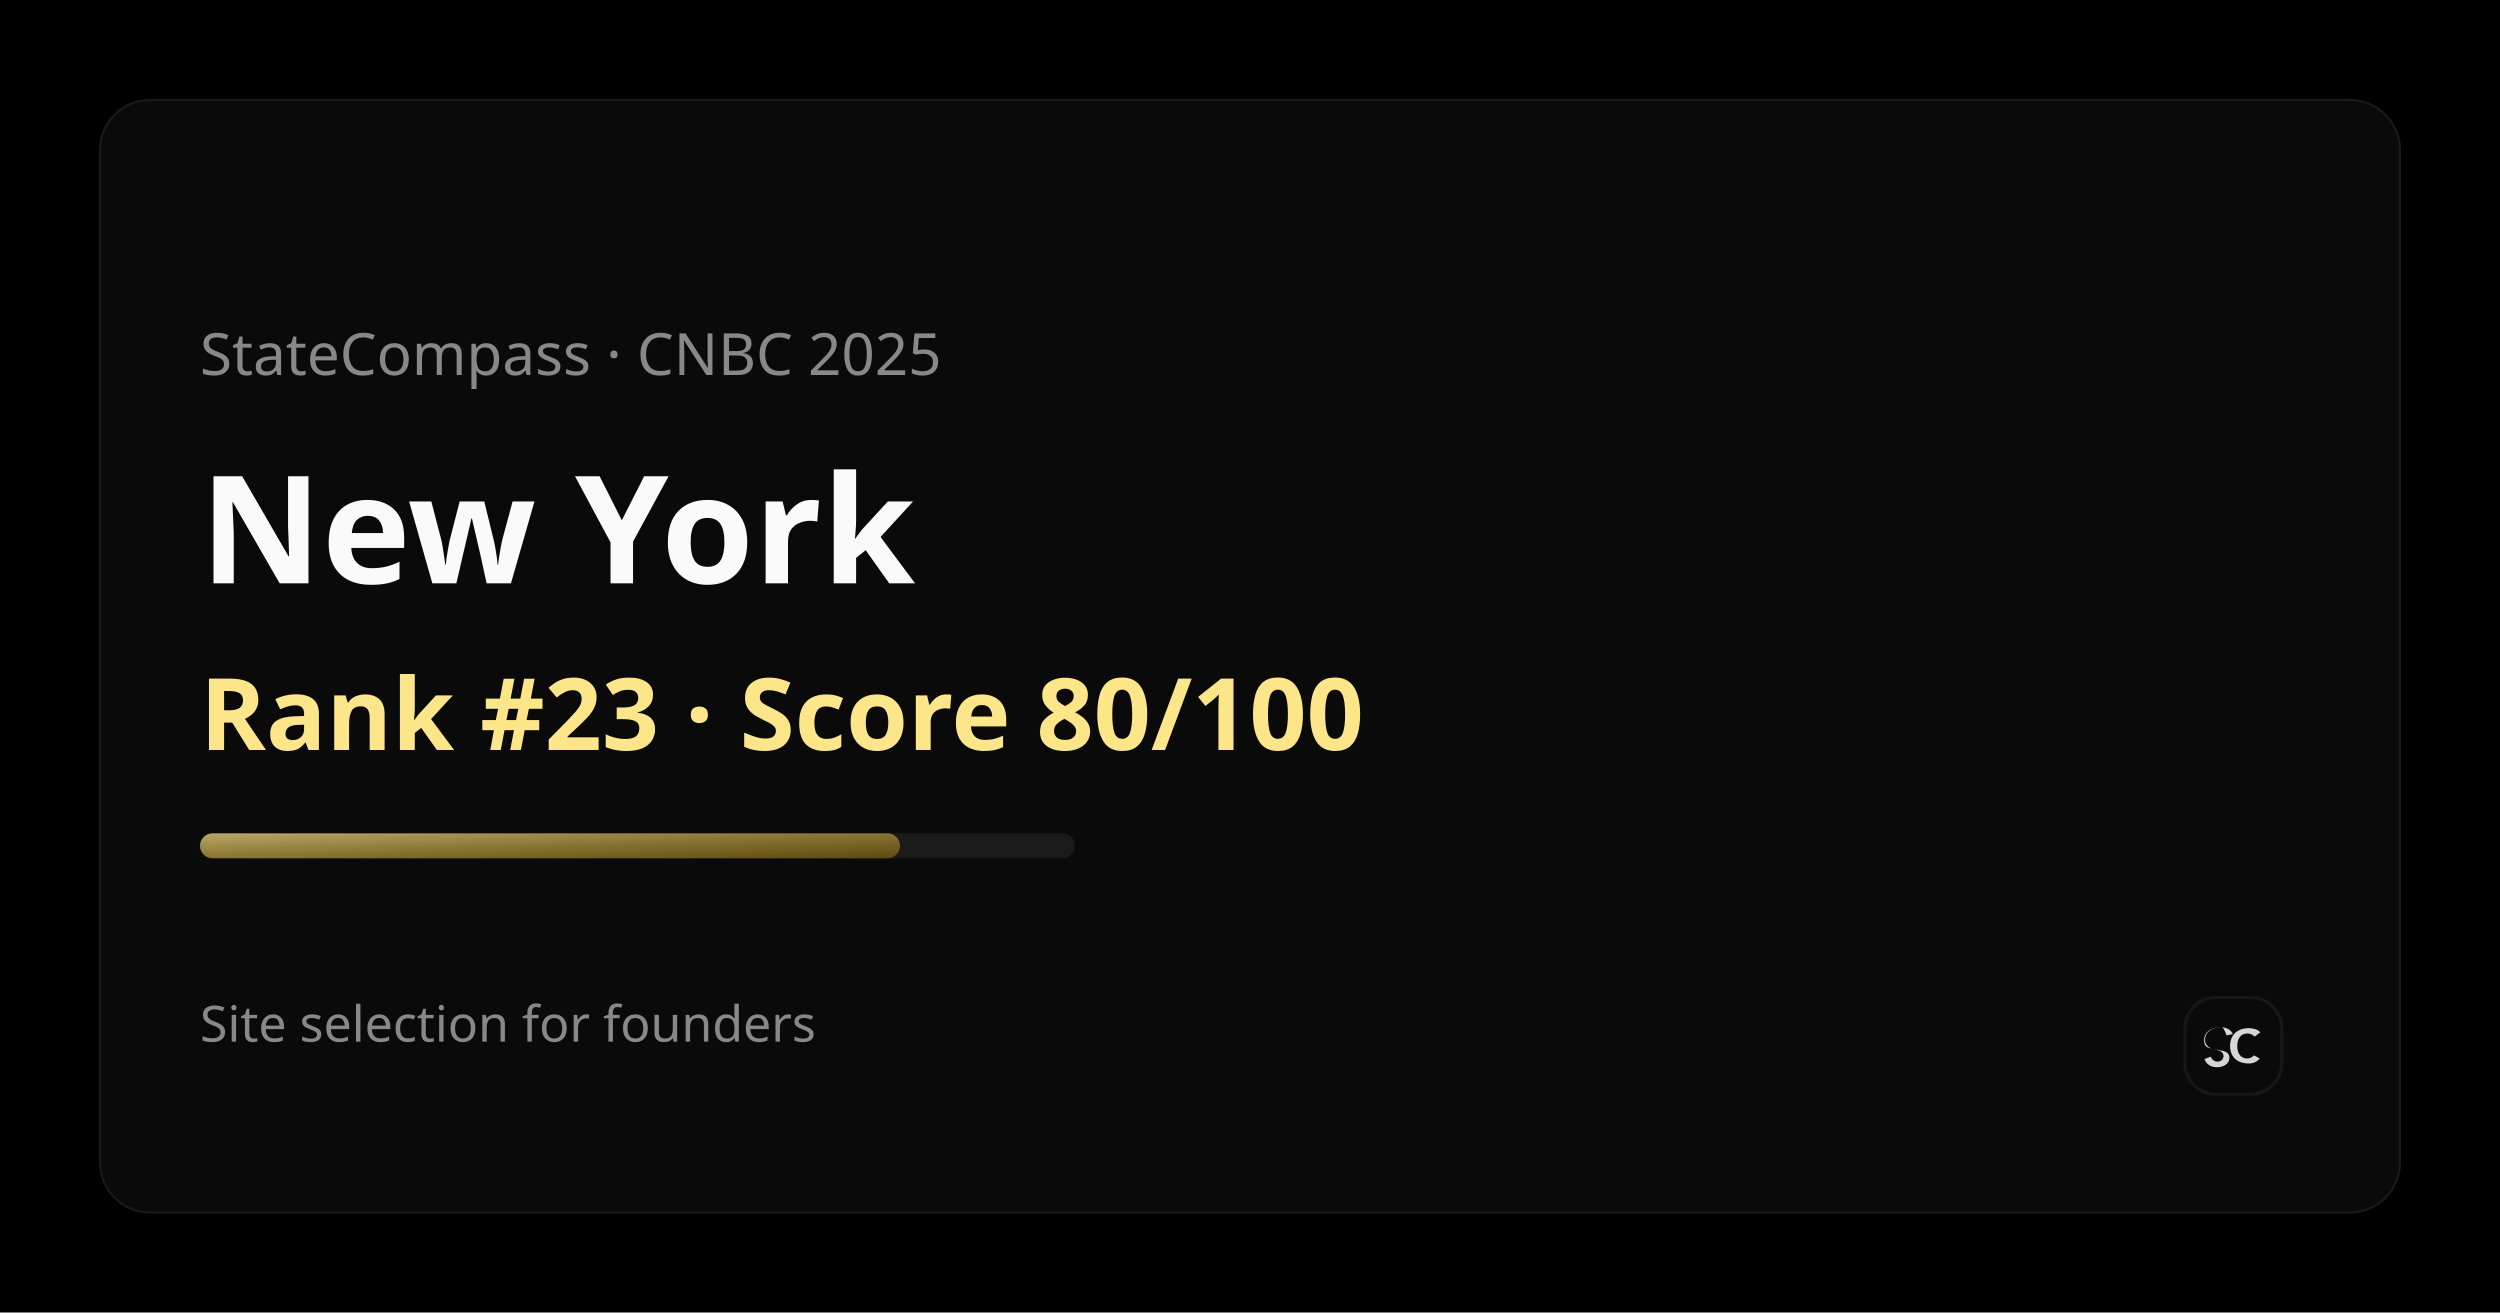
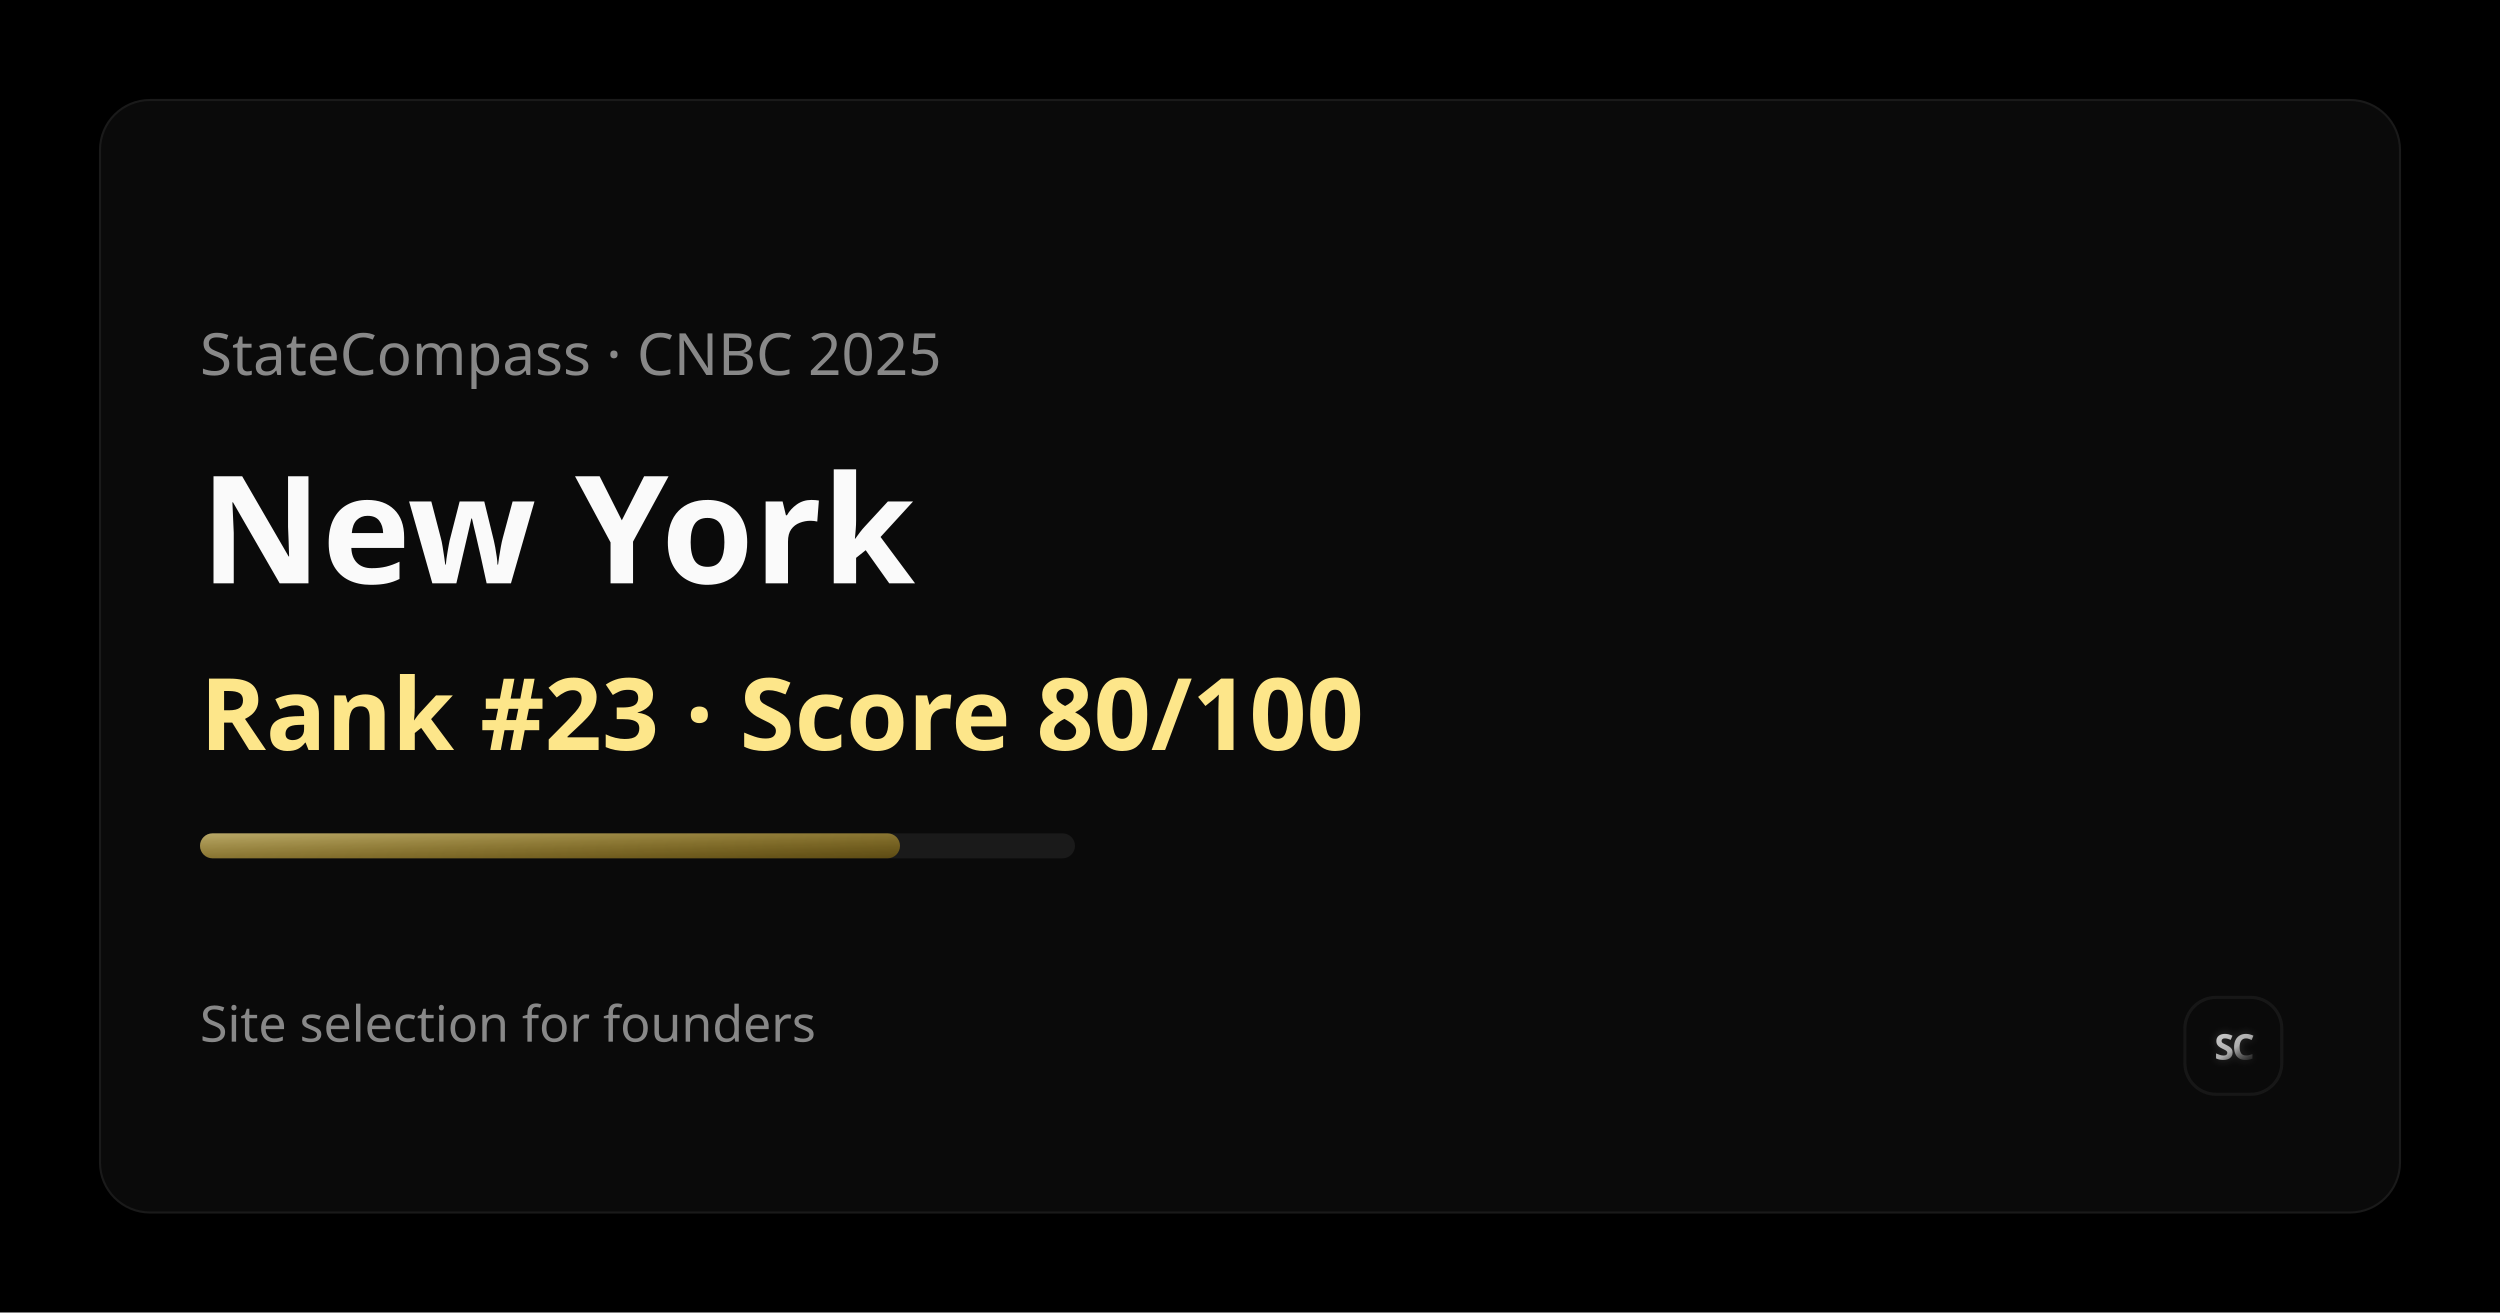
<svg xmlns="http://www.w3.org/2000/svg" width="1200" height="630" viewBox="0 0 1200 630">
  <defs>
    <linearGradient id="og-tier-yellow" x1="0%" y1="0%" x2="100%" y2="100%">
      <stop offset="0%" stop-color="#fde68a" stop-opacity="0.7" />
      <stop offset="100%" stop-color="#eab308" stop-opacity="0.32" />
    </linearGradient>
  </defs>
  <rect width="1200" height="630" fill="#000000" />
  <rect x="48" y="48" width="1104" height="534" rx="24" fill="#0a0a0a" stroke="#1a1a1a" />
  <text x="96" y="180" fill="#888888" font-family="system-ui,sans-serif" font-size="28">StateCompass · CNBC 2025</text>
  <text x="96" y="280" fill="#fafafa" font-family="system-ui,sans-serif" font-size="72" font-weight="700">New York</text>
  <text x="96" y="360" fill="#fde68a" font-family="system-ui,sans-serif" font-size="48" font-weight="600">Rank #23 · Score 80/100</text>
  <rect x="96" y="400" width="420" height="12" rx="6" fill="#1a1a1a" />
  <rect x="96" y="400" width="336" height="12" rx="6" fill="url(#og-tier-yellow)" />
  <text x="96" y="500" fill="#888888" font-family="system-ui,sans-serif" font-size="24">Site selection for founders</text>
+   <defs>
+     <linearGradient id="og-sc-dazzle" x1="0%" y1="0%" x2="100%" y2="100%">
+       <stop offset="0%" stop-color="#ffffff" stop-opacity="0.92" />
+       <stop offset="52%" stop-color="#fafafa" stop-opacity="0.78" />
+       <stop offset="100%" stop-color="#525252" stop-opacity="0.36" />
+     </linearGradient>
+     <filter id="og-sc-glow" x="-100%" y="-100%" width="300%" height="300%" color-interpolation-filters="sRGB">
+       <feGaussianBlur in="SourceAlpha" stdDeviation="2.03" result="blur" />
+       <feFlood flood-color="#ffffff" flood-opacity="0.25" result="glowColor" />
+       <feComposite in="glowColor" in2="blur" operator="in" result="softGlow" />
+       <feMerge>
+         <feMergeNode in="softGlow" />
+         <feMergeNode in="SourceGraphic" />
+       </feMerge>
+     </filter>
+   </defs>
  <g transform="translate(1104, 534)" opacity="0.85">
    <g transform="translate(-56, -56)">
      <rect x="0.75" y="0.75" width="46.50" height="46.50" rx="15.00" fill="#0a0a0a" stroke="#1a1a1a" stroke-width="1.50" />
-       <g transform="translate(24.00,24.00) scale(1.5) translate(-9.35,-7.05)">
-         <path fill="#fafafa" d="M 5.6 1.1 C 2.1 1.1 0.3 2.9 0.3 5.1 C 0.3 6.6 1.2 7.7 3.1 8.1 L 5.7 8.6 C 7.4 8.9 8.1 9.7 8.1 10.9 C 8.1 12.6 6.5 13.9 4.1 13.9 C 2.1 13.9 0.7 12.9 0.1 11.3 L 2.1 10.5 C 2.5 11.5 3.3 12.1 4.3 12.1 C 5.5 12.1 6.2 11.3 6.2 10.3 C 6.2 9.3 5.5 8.7 3.9 8.3 L 1.5 7.7 C 0.1 7.3 0 6.1 0 5.1 C 0 2.9 2 1.1 5.2 1.1 C 7.2 1.1 8.6 1.9 9.2 3.3 L 7.2 3.7 C 6.8 2.7 6.2 1.1 5.6 1.1 Z" />
-         <path fill="#fafafa" d="M 14.3 1.4 C 10.3 1.4 8.3 3.9 8.3 7.1 C 8.3 10.3 10.3 12.7 14.3 12.7 C 15.8 12.7 17 12.1 17.8 11.1 L 16 10.1 C 15.4 10.7 14.6 11.1 13.8 11.1 C 11.6 11.1 10.6 9.3 10.6 7.1 C 10.6 4.9 11.6 3.1 13.8 3.1 C 14.8 3.1 15.6 3.5 16.2 4.1 L 18 2.7 C 17 1.7 15.6 1.4 14.3 1.4 Z" />
-       </g>
+       <text x="24.58" y="24.00" font-family="Sora, system-ui, sans-serif" font-size="17.04" font-weight="700" text-anchor="middle" dominant-baseline="central" letter-spacing="-0.055em" fill="url(#og-sc-dazzle)" filter="url(#og-sc-glow)">SC</text>
    </g>
  </g>
</svg>
